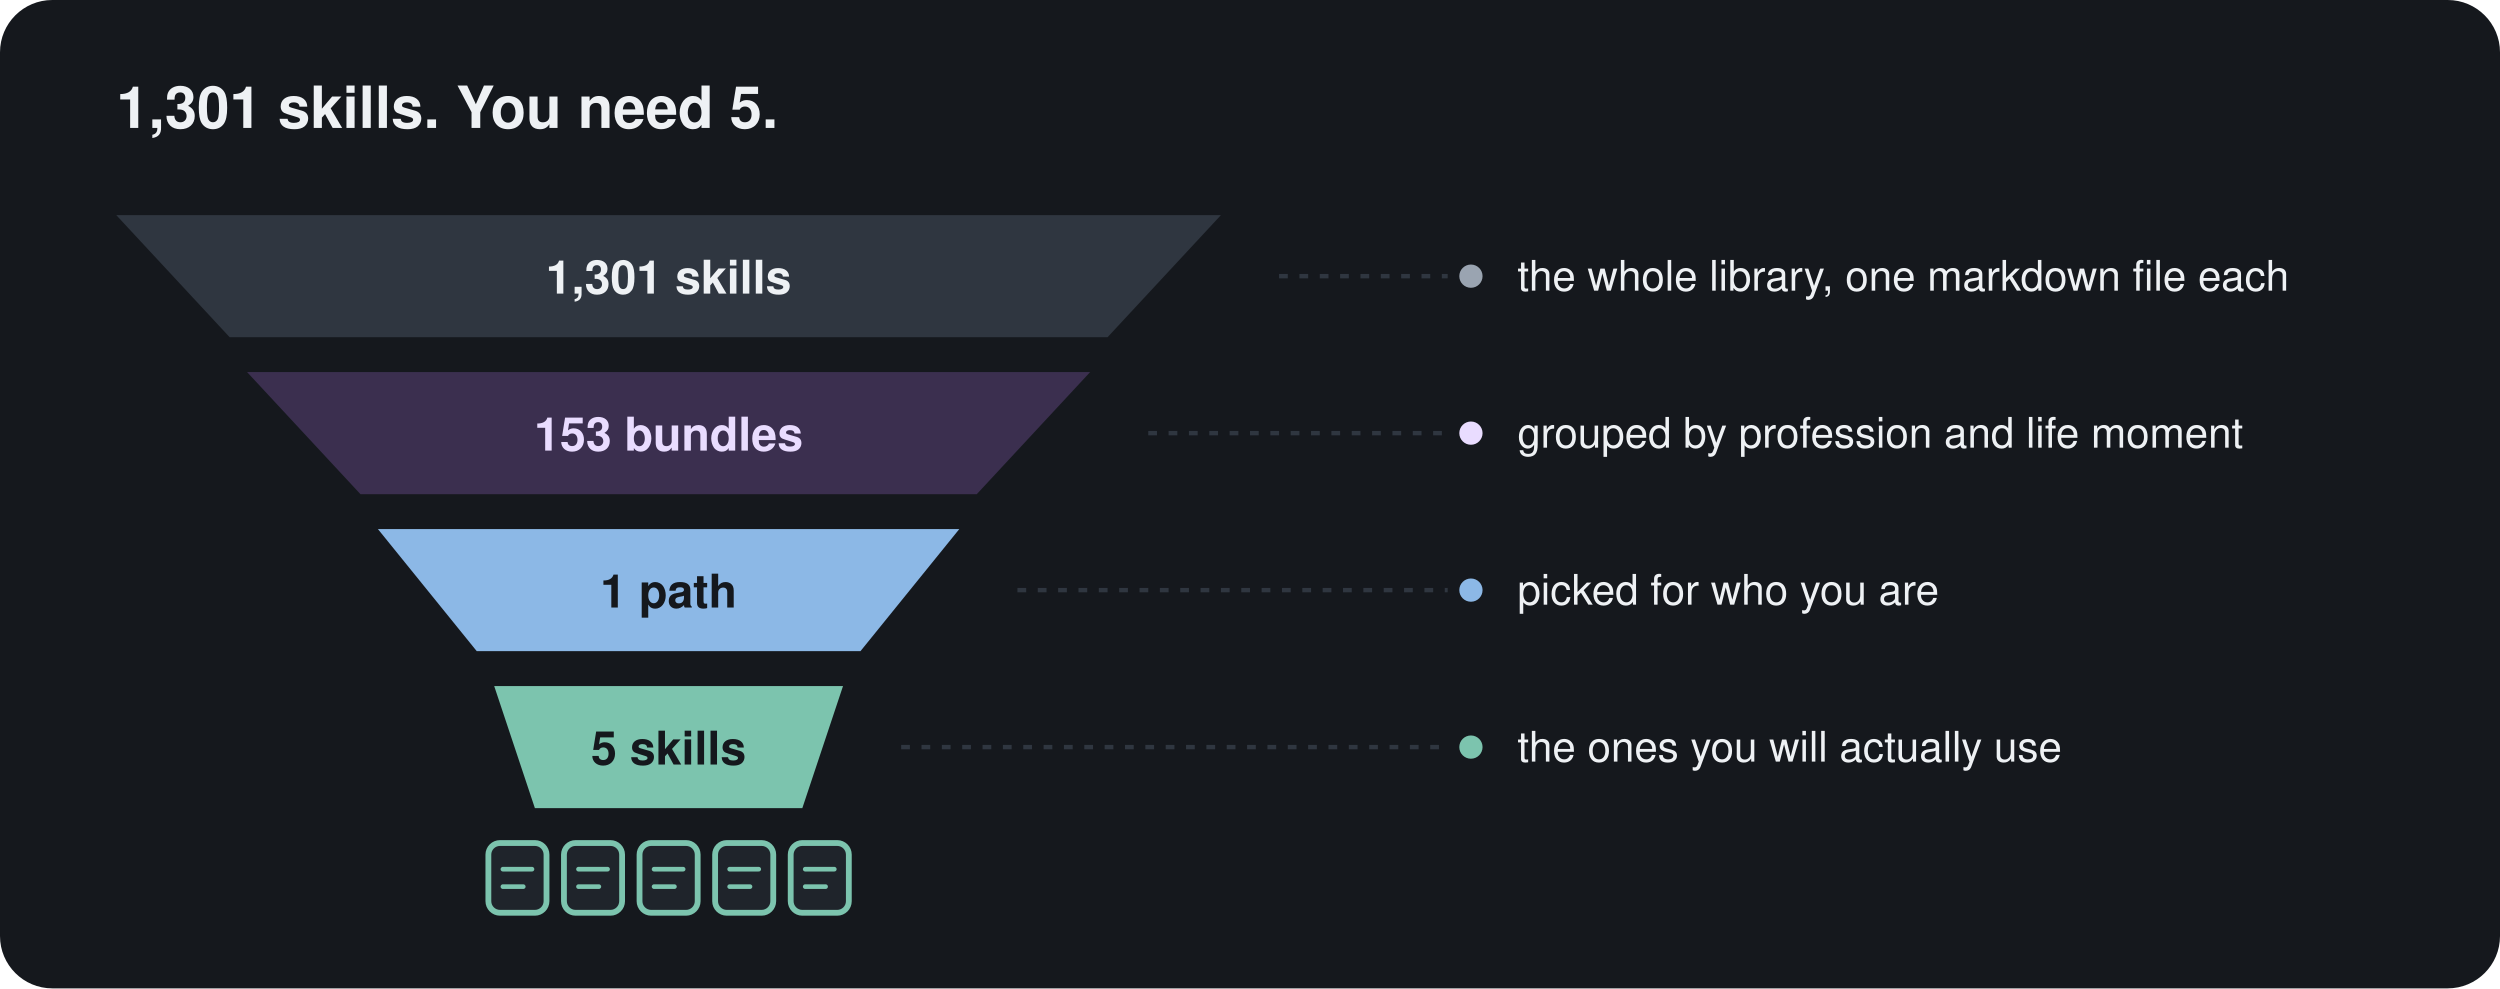
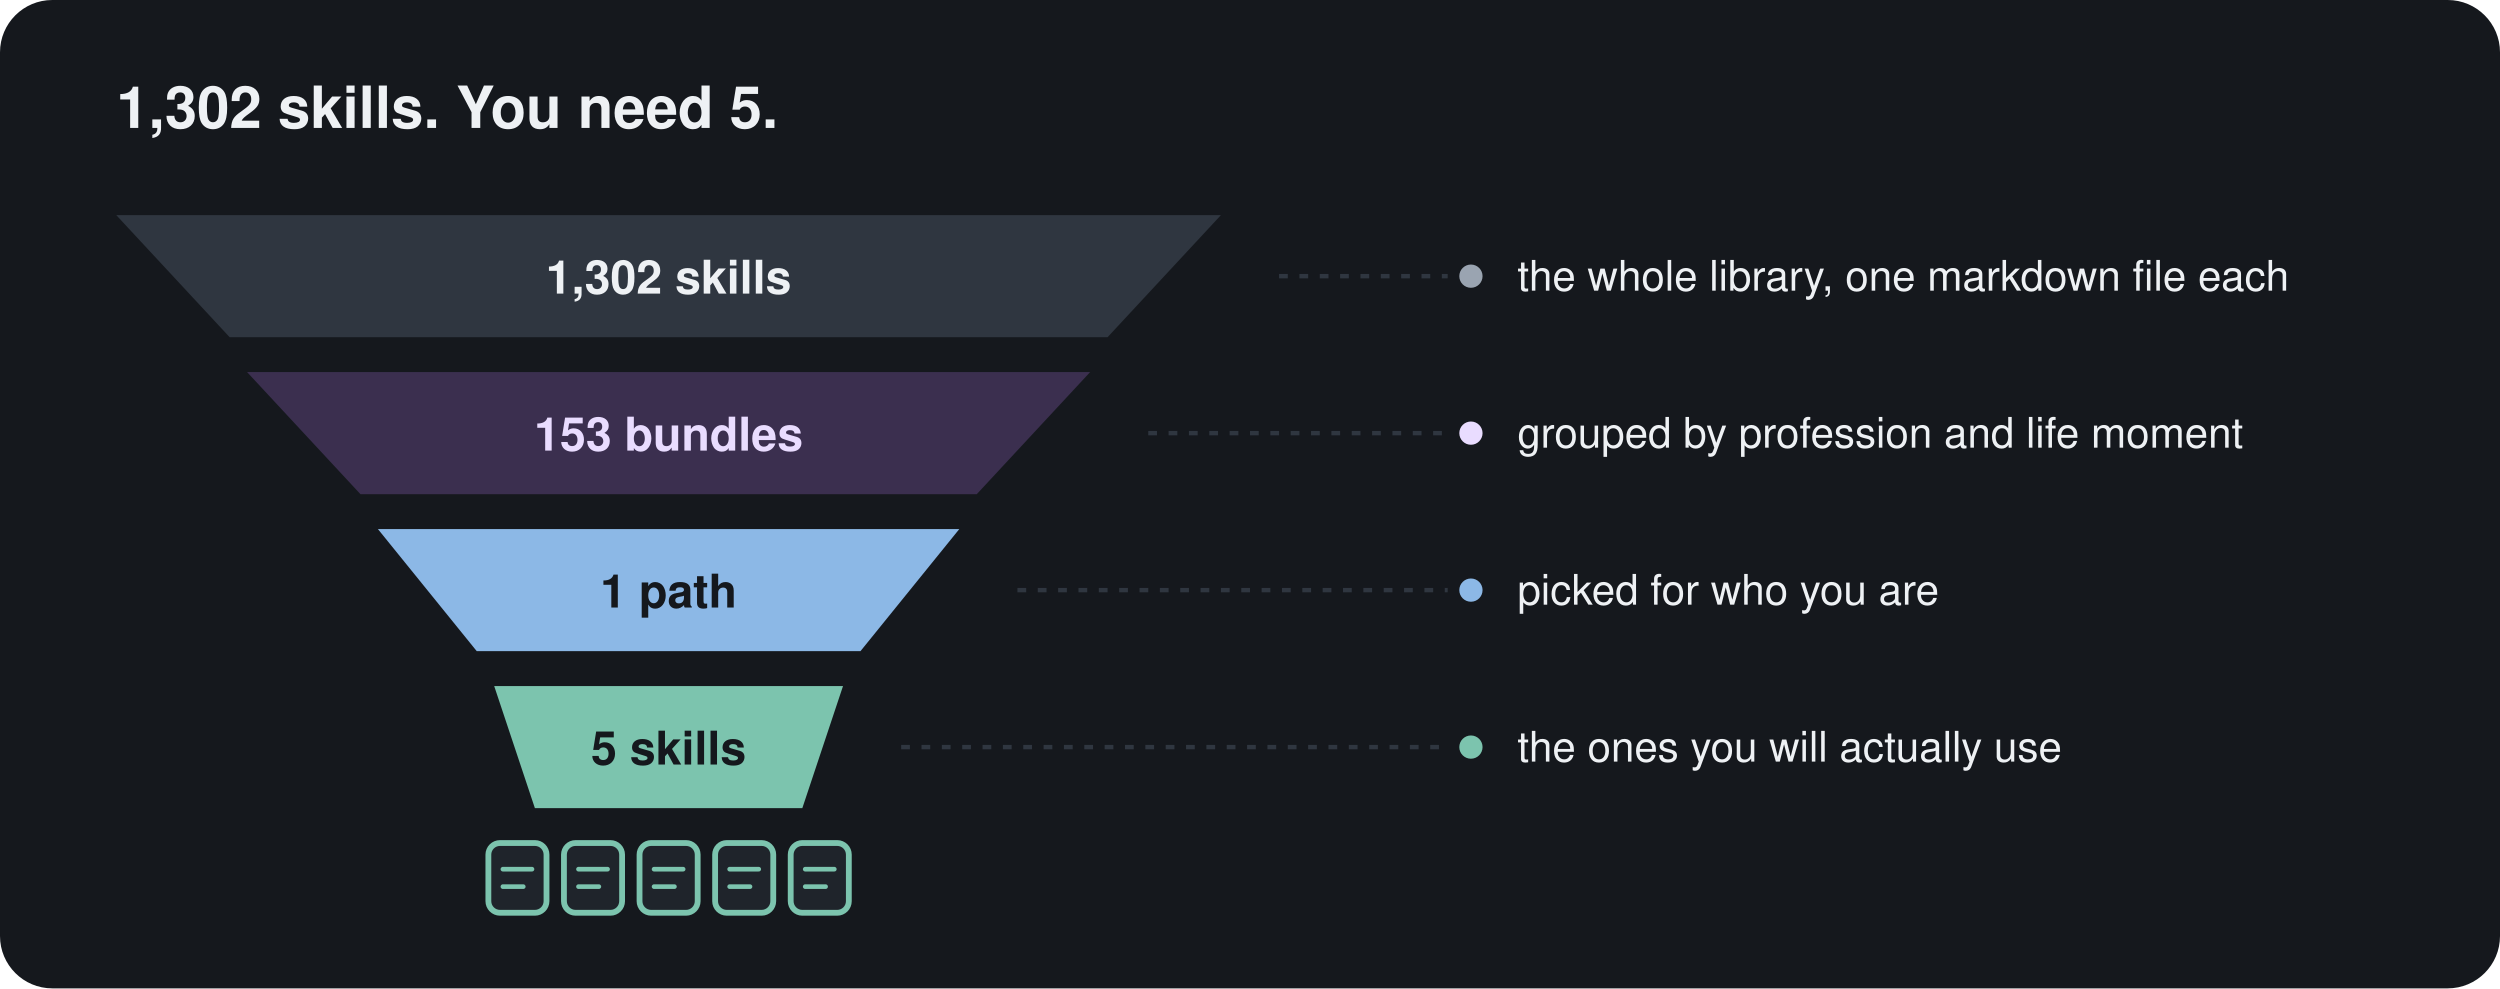
- <svg xmlns="http://www.w3.org/2000/svg" width="860" height="340" viewBox="0 0 860 340" role="img" aria-label="A funnel: 1,301 skills in the library, 153 bundles, one path picked for you, and the 5 skills you will actually use.">
+ <svg xmlns="http://www.w3.org/2000/svg" width="860" height="340" viewBox="0 0 860 340" role="img" aria-label="A funnel: 1,302 skills in the library, 153 bundles, one path picked for you, and the 5 skills you will actually use.">
  <style>
    text{font-family:-apple-system, BlinkMacSystemFont, 'Segoe UI', 'PingFang SC', 'Microsoft YaHei', Helvetica, Arial, sans-serif}
    .ttl{font-size:20px;font-weight:700;fill:#eef1f4}
    .big{font-size:16px;font-weight:700}
    .small{font-size:14.5px;fill:#eef1f4}
    @keyframes rin{0%{opacity:0;transform:translateY(8px)}6%,100%{opacity:1;transform:none}}
    .r0{animation:rin 8s 0.00s infinite both}.r1{animation:rin 8s 0.50s infinite both}.r2{animation:rin 8s 1.00s infinite both}.r3{animation:rin 8s 1.50s infinite both}@keyframes drop0{0%{transform:translate(0,0);opacity:0}8%{opacity:1}70%{transform:translate(108px,208px);opacity:1}82%,100%{transform:translate(108px,208px);opacity:0}}.d0{animation:drop0 3.6s 0.00s ease-in infinite}@keyframes drop1{0%{transform:translate(0,0);opacity:0}8%{opacity:1}70%{transform:translate(54px,208px);opacity:1}82%,100%{transform:translate(54px,208px);opacity:0}}.d1{animation:drop1 3.6s 0.45s ease-in infinite}@keyframes drop2{0%{transform:translate(0,0);opacity:0}8%{opacity:1}70%{transform:translate(0px,208px);opacity:1}82%,100%{transform:translate(0px,208px);opacity:0}}.d2{animation:drop2 3.6s 0.90s ease-in infinite}@keyframes drop3{0%{transform:translate(0,0);opacity:0}8%{opacity:1}70%{transform:translate(-54px,208px);opacity:1}82%,100%{transform:translate(-54px,208px);opacity:0}}.d3{animation:drop3 3.6s 1.35s ease-in infinite}@keyframes drop4{0%{transform:translate(0,0);opacity:0}8%{opacity:1}70%{transform:translate(-108px,208px);opacity:1}82%,100%{transform:translate(-108px,208px);opacity:0}}.d4{animation:drop4 3.6s 1.80s ease-in infinite}@keyframes drop5{0%{transform:translate(0,0);opacity:0}8%{opacity:1}70%{transform:translate(81px,208px);opacity:1}82%,100%{transform:translate(81px,208px);opacity:0}}.d5{animation:drop5 3.6s 2.25s ease-in infinite}@keyframes drop6{0%{transform:translate(0,0);opacity:0}8%{opacity:1}70%{transform:translate(-27px,208px);opacity:1}82%,100%{transform:translate(-27px,208px);opacity:0}}.d6{animation:drop6 3.6s 2.70s ease-in infinite}@keyframes drop7{0%{transform:translate(0,0);opacity:0}8%{opacity:1}70%{transform:translate(-81px,208px);opacity:1}82%,100%{transform:translate(-81px,208px);opacity:0}}.d7{animation:drop7 3.6s 3.15s ease-in infinite}
    .dot{opacity:0}
    @keyframes pop{0%,40%{opacity:0;transform:translateY(-6px)}55%,100%{opacity:1;transform:none}}
    .f{animation:pop 8s infinite both}
    @media (prefers-reduced-motion: reduce){.r0,.r1,.r2,.r3,.f{animation:none!important;opacity:1!important}.dot{animation:none!important;opacity:0!important}}
  </style>
  <rect width="860" height="340" rx="18" fill="#15181d" />
-   <text x="40" y="44" class="ttl">1,301 skills. You need 5.</text>
+   <text x="40" y="44" class="ttl">1,302 skills. You need 5.</text>
  <g class="r0">
    <path d="M40 74H420L381 116H79Z" fill="#2f3640" />
-     <text x="230" y="101" text-anchor="middle" class="big" fill="#eef1f4">1,301 skills</text>
+     <text x="230" y="101" text-anchor="middle" class="big" fill="#eef1f4">1,302 skills</text>
    <path d="M440 95H498" stroke="#2f3640" stroke-width="1.5" stroke-dasharray="3 4" />
    <circle cx="506" cy="95" r="4" fill="#9aa4b1" />
    <text x="522" y="100" class="small">the whole library, one markdown file each</text>
  </g>
  <g class="r1">
    <path d="M85 128H375L336 170H124Z" fill="#3b2f4f" />
    <text x="230" y="155" text-anchor="middle" class="big" fill="#e9dcff">153 bundles</text>
    <path d="M395 149H498" stroke="#2f3640" stroke-width="1.5" stroke-dasharray="3 4" />
    <circle cx="506" cy="149" r="4" fill="#e9dcff" />
    <text x="522" y="154" class="small">grouped by profession and life moment</text>
  </g>
  <g class="r2">
    <path d="M130 182H330L296 224H164Z" fill="#8cb8e6" />
    <text x="230" y="209" text-anchor="middle" class="big" fill="#15181d">1 path</text>
    <path d="M350 203H498" stroke="#2f3640" stroke-width="1.5" stroke-dasharray="3 4" />
    <circle cx="506" cy="203" r="4" fill="#8cb8e6" />
    <text x="522" y="208" class="small">picked for who you are</text>
  </g>
  <g class="r3">
    <path d="M170 236H290L276 278H184Z" fill="#7cc4ae" />
    <text x="230" y="263" text-anchor="middle" class="big" fill="#15181d">5 skills</text>
    <path d="M310 257H498" stroke="#2f3640" stroke-width="1.5" stroke-dasharray="3 4" />
    <circle cx="506" cy="257" r="4" fill="#7cc4ae" />
    <text x="522" y="262" class="small">the ones you will actually use</text>
  </g>
  <circle cx="110" cy="60" r="4" fill="#f2a65a" class="dot d0" />
  <circle cx="170" cy="60" r="4" fill="#f2a65a" class="dot d1" />
  <circle cx="230" cy="60" r="4" fill="#f2a65a" class="dot d2" />
  <circle cx="290" cy="60" r="4" fill="#f2a65a" class="dot d3" />
  <circle cx="350" cy="60" r="4" fill="#f2a65a" class="dot d4" />
  <circle cx="140" cy="60" r="4" fill="#f2a65a" class="dot d5" />
  <circle cx="260" cy="60" r="4" fill="#f2a65a" class="dot d6" />
  <circle cx="320" cy="60" r="4" fill="#f2a65a" class="dot d7" />
  <rect x="168" y="290" width="20" height="24" rx="4" fill="#1f242b" stroke="#7cc4ae" stroke-width="2" class="f" style="animation-delay:2.00s" />
  <path d="M173 299h10M173 305h7" stroke="#7cc4ae" stroke-width="1.6" stroke-linecap="round" class="f" style="animation-delay:2.00s" />
  <rect x="194" y="290" width="20" height="24" rx="4" fill="#1f242b" stroke="#7cc4ae" stroke-width="2" class="f" style="animation-delay:2.15s" />
  <path d="M199 299h10M199 305h7" stroke="#7cc4ae" stroke-width="1.6" stroke-linecap="round" class="f" style="animation-delay:2.15s" />
  <rect x="220" y="290" width="20" height="24" rx="4" fill="#1f242b" stroke="#7cc4ae" stroke-width="2" class="f" style="animation-delay:2.30s" />
  <path d="M225 299h10M225 305h7" stroke="#7cc4ae" stroke-width="1.6" stroke-linecap="round" class="f" style="animation-delay:2.30s" />
  <rect x="246" y="290" width="20" height="24" rx="4" fill="#1f242b" stroke="#7cc4ae" stroke-width="2" class="f" style="animation-delay:2.45s" />
  <path d="M251 299h10M251 305h7" stroke="#7cc4ae" stroke-width="1.6" stroke-linecap="round" class="f" style="animation-delay:2.45s" />
  <rect x="272" y="290" width="20" height="24" rx="4" fill="#1f242b" stroke="#7cc4ae" stroke-width="2" class="f" style="animation-delay:2.60s" />
  <path d="M277 299h10M277 305h7" stroke="#7cc4ae" stroke-width="1.6" stroke-linecap="round" class="f" style="animation-delay:2.60s" />
</svg>
